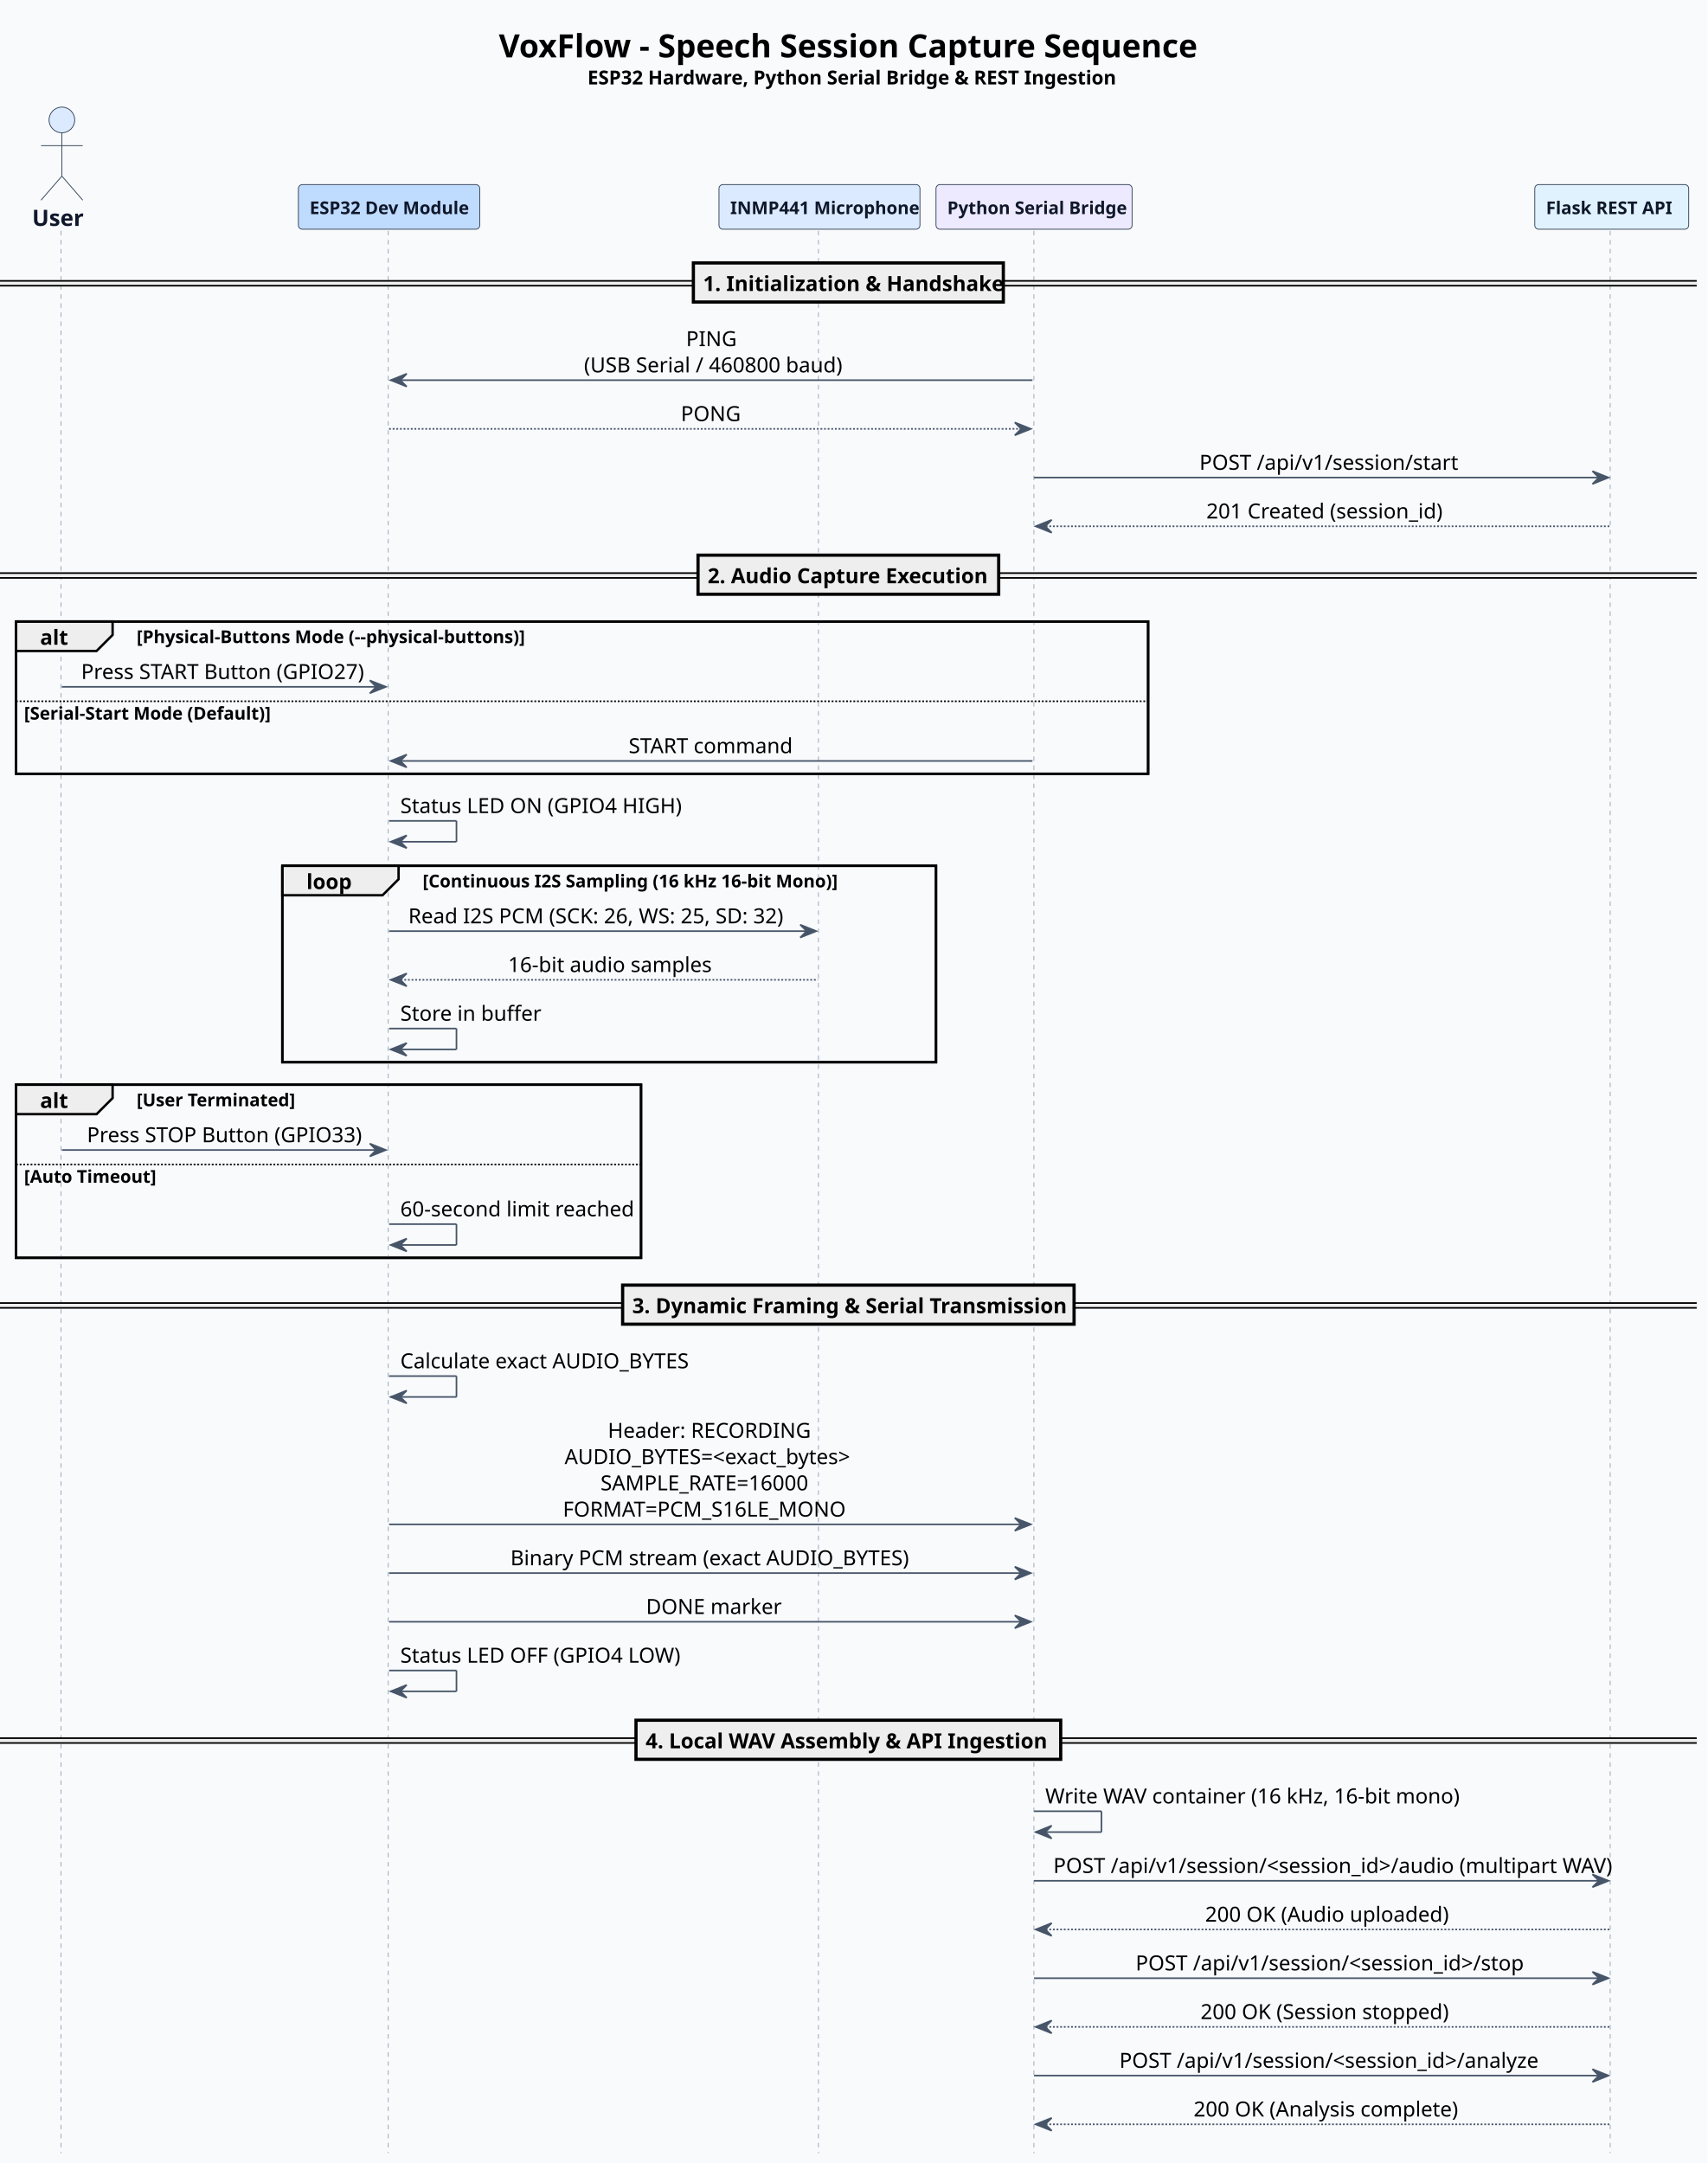
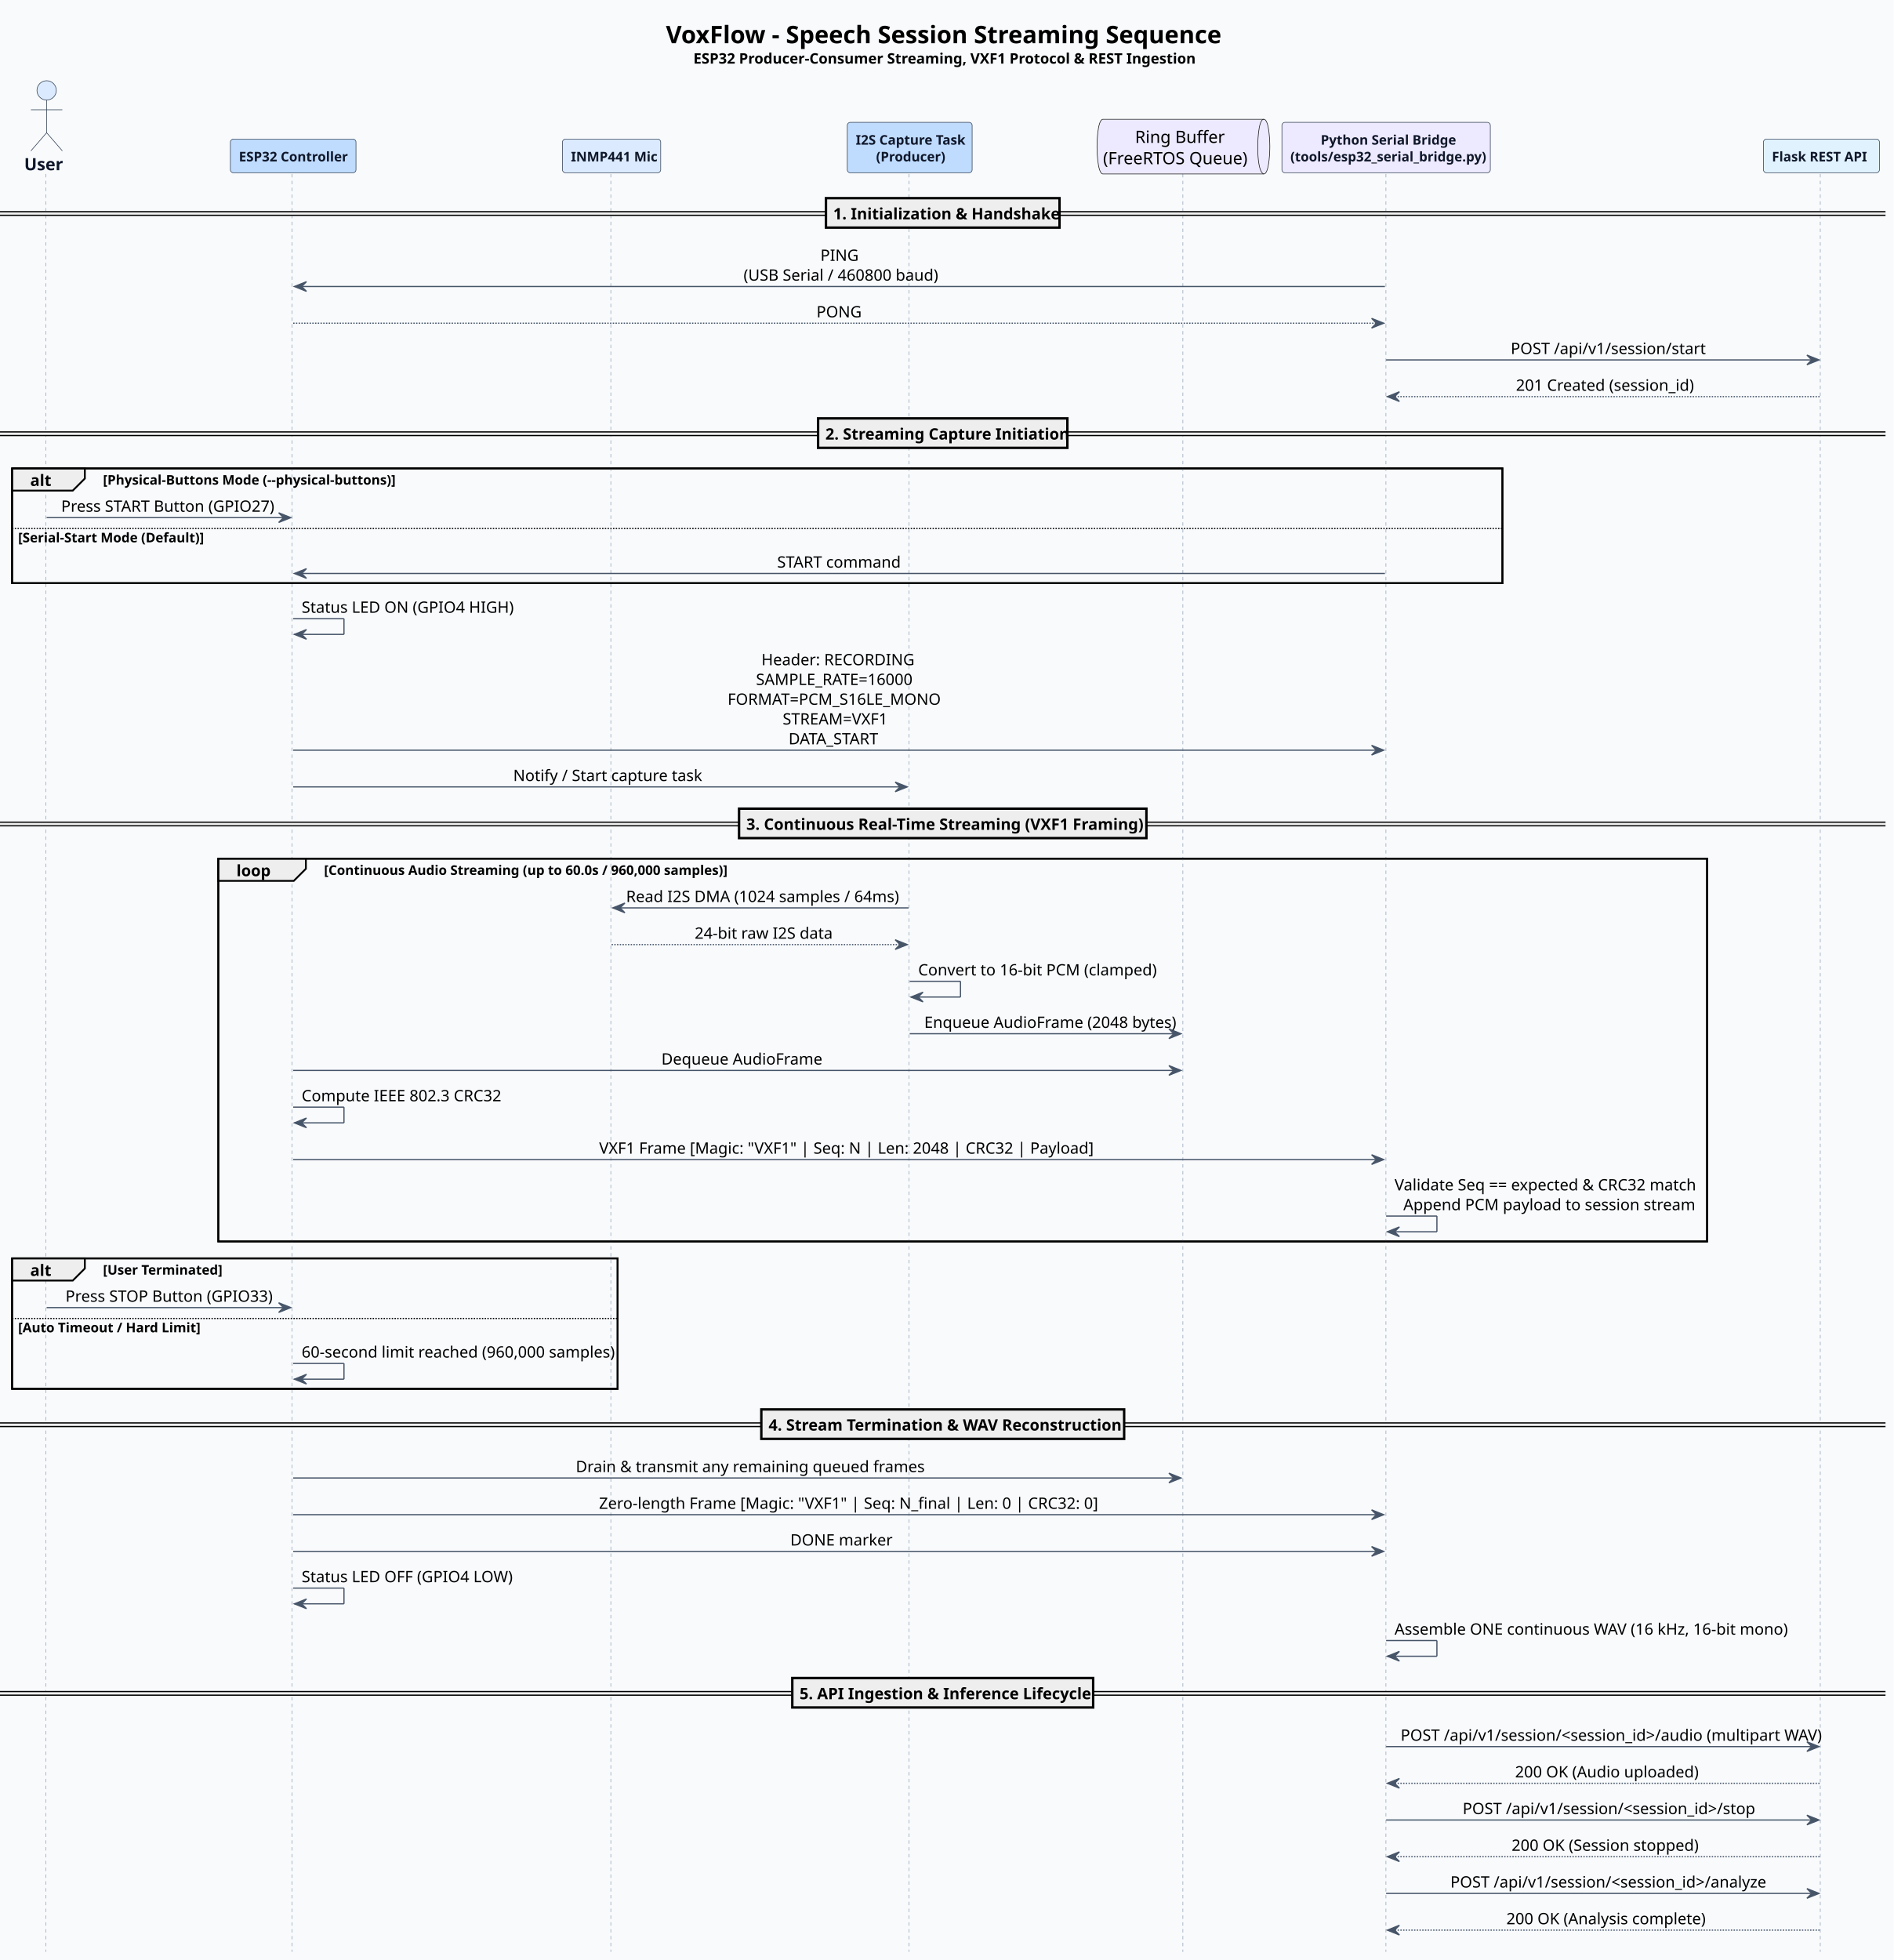
- <svg xmlns="http://www.w3.org/2000/svg" contentStyleType="text/css" height="2387.083px" preserveAspectRatio="none" style="width:1884px;height:2387px;background:#F8FAFC;" version="1.1" viewBox="0 0 1884 2387" width="1884.167px" zoomAndPan="magnify">
+ <svg xmlns="http://www.w3.org/2000/svg" contentStyleType="text/css" height="2870.521px" preserveAspectRatio="none" style="width:2773px;height:2870px;background:#F8FAFC;" version="1.1" viewBox="0 0 2773 2870" width="2773.125px" zoomAndPan="magnify">
  <defs />
  <g>
-     <rect fill="#F8FAFC" height="2387.083" style="stroke:none;stroke-width:1.771;" width="1884.167" x="0" y="0" />
-     <text fill="#000000" font-family="sans-serif" font-size="35.417" font-weight="bold" lengthAdjust="spacing" textLength="769.534" x="550.504" y="63.328">VoxFlow - Speech Session Capture Sequence</text>
-     <text fill="#000000" font-family="sans-serif" font-size="21.25" font-weight="bold" lengthAdjust="spacing" textLength="573.895" x="648.324" y="93.169">ESP32 Hardware, Python Serial Bridge &amp; REST Ingestion</text>
-     <rect fill="none" height="168.036" style="stroke:#000000;stroke-width:2.656;" width="1249.257" x="17.708" y="685.88" />
-     <rect fill="none" height="216.761" style="stroke:#000000;stroke-width:2.656;" width="721.326" x="311.553" y="955.475" />
-     <rect fill="none" height="191.056" style="stroke:#000000;stroke-width:2.656;" width="689.684" x="17.708" y="1197.028" />
-     <line style="stroke:#94A3B8;stroke-width:0.885;stroke-dasharray:5.0,5.0;" x1="67.292" x2="67.292" y1="254.751" y2="2376.168" />
-     <line style="stroke:#94A3B8;stroke-width:0.885;stroke-dasharray:5.0,5.0;" x1="428.428" x2="428.428" y1="254.751" y2="2376.168" />
-     <line style="stroke:#94A3B8;stroke-width:0.885;stroke-dasharray:5.0,5.0;" x1="903.182" x2="903.182" y1="254.751" y2="2376.168" />
-     <line style="stroke:#94A3B8;stroke-width:0.885;stroke-dasharray:5.0,5.0;" x1="1140.9" x2="1140.9" y1="254.751" y2="2376.168" />
-     <line style="stroke:#94A3B8;stroke-width:0.885;stroke-dasharray:5.0,5.0;" x1="1776.84" x2="1776.84" y1="254.751" y2="2376.168" />
+     <rect fill="#F8FAFC" height="2870.521" style="stroke:none;stroke-width:1.771;" width="2773.125" x="0" y="0" />
+     <text fill="#000000" font-family="sans-serif" font-size="35.417" font-weight="bold" lengthAdjust="spacing" textLength="808.911" x="975.199" y="63.328">VoxFlow - Speech Session Streaming Sequence</text>
+     <text fill="#000000" font-family="sans-serif" font-size="21.25" font-weight="bold" lengthAdjust="spacing" textLength="728.549" x="1015.38" y="93.169">ESP32 Producer-Consumer Streaming, VXF1 Protocol &amp; REST Ingestion</text>
+     <rect fill="none" height="168.036" style="stroke:#000000;stroke-width:2.656;" width="2182.421" x="17.708" y="685.88" />
+     <rect fill="none" height="560.496" style="stroke:#000000;stroke-width:2.656;" width="2180.177" x="319.675" y="1257.333" />
+     <rect fill="none" height="191.056" style="stroke:#000000;stroke-width:2.656;" width="886.744" x="17.708" y="1842.621" />
+     <line style="stroke:#94A3B8;stroke-width:0.885;stroke-dasharray:5.0,5.0;" x1="67.292" x2="67.292" y1="254.751" y2="2858.125" />
+     <line style="stroke:#94A3B8;stroke-width:0.885;stroke-dasharray:5.0,5.0;" x1="427.696" x2="427.696" y1="254.751" y2="2858.125" />
+     <line style="stroke:#94A3B8;stroke-width:0.885;stroke-dasharray:5.0,5.0;" x1="894.495" x2="894.495" y1="254.751" y2="2858.125" />
+     <line style="stroke:#94A3B8;stroke-width:0.885;stroke-dasharray:5.0,5.0;" x1="1331.06" x2="1331.06" y1="254.751" y2="2858.125" />
+     <line style="stroke:#94A3B8;stroke-width:0.885;stroke-dasharray:5.0,5.0;" x1="1732.172" x2="1732.172" y1="254.751" y2="2858.125" />
+     <line style="stroke:#94A3B8;stroke-width:0.885;stroke-dasharray:5.0,5.0;" x1="2029.538" x2="2029.538" y1="254.751" y2="2858.125" />
+     <line style="stroke:#94A3B8;stroke-width:0.885;stroke-dasharray:5.0,5.0;" x1="2665.606" x2="2665.606" y1="254.751" y2="2858.125" />
    <text fill="#0F172A" font-family="sans-serif" font-size="24.792" font-weight="bold" lengthAdjust="spacing" textLength="55.128" x="35.417" y="249.304">User</text>
    <ellipse cx="68.293" cy="132.37" fill="#DBEAFE" rx="14.167" ry="14.167" style="stroke:#334155;stroke-width:0.885;" />
    <path d="M68.293,146.536 L68.293,194.349 M45.272,160.703 L91.314,160.703 M68.293,194.349 L45.272,220.911 M68.293,194.349 L91.314,220.911 " fill="none" style="stroke:#334155;stroke-width:0.885;" />
-     <rect fill="#BFDBFE" height="49.293" rx="4.427" ry="4.427" style="stroke:#334155;stroke-width:0.885;" width="200.161" x="329.261" y="203.687" />
-     <text fill="#0F172A" font-family="sans-serif" font-size="19.479" font-weight="bold" lengthAdjust="spacing" textLength="175.37" x="341.657" y="236.304">ESP32 Dev Module</text>
-     <rect fill="#DBEAFE" height="49.293" rx="4.427" ry="4.427" style="stroke:#334155;stroke-width:0.885;" width="221.78" x="793.39" y="203.687" />
-     <text fill="#0F172A" font-family="sans-serif" font-size="19.479" font-weight="bold" lengthAdjust="spacing" textLength="196.989" x="805.786" y="236.304">INMP441 Microphone</text>
-     <rect fill="#EDE9FE" height="49.293" rx="4.427" ry="4.427" style="stroke:#334155;stroke-width:0.885;" width="216.378" x="1032.879" y="203.687" />
-     <text fill="#0F172A" font-family="sans-serif" font-size="19.479" font-weight="bold" lengthAdjust="spacing" textLength="191.586" x="1045.275" y="236.304">Python Serial Bridge</text>
-     <rect fill="#E0F2FE" height="49.293" rx="4.427" ry="4.427" style="stroke:#334155;stroke-width:0.885;" width="169.849" x="1693.611" y="203.687" />
-     <text fill="#0F172A" font-family="sans-serif" font-size="19.479" font-weight="bold" lengthAdjust="spacing" textLength="145.057" x="1706.006" y="236.304">Flask REST API</text>
-     <rect fill="#EEEEEE" height="5.312" style="stroke:#EEEEEE;stroke-width:1.771;" width="1872.313" x="0" y="309.958" />
-     <line style="stroke:#000000;stroke-width:1.771;" x1="0" x2="1872.313" y1="309.958" y2="309.958" />
-     <line style="stroke:#000000;stroke-width:1.771;" x1="0" x2="1872.313" y1="315.271" y2="315.271" />
-     <rect fill="#EEEEEE" height="43.123" style="stroke:#000000;stroke-width:3.542;" width="342.036" x="765.139" y="290.168" />
-     <text fill="#000000" font-family="sans-serif" font-size="23.021" font-weight="bold" lengthAdjust="spacing" textLength="310.849" x="775.764" y="321.149">1. Initialization &amp; Handshake</text>
+     <rect fill="#BFDBFE" height="49.293" rx="4.427" ry="4.427" style="stroke:#334155;stroke-width:0.885;" width="183.916" x="337.384" y="203.687" />
+     <text fill="#0F172A" font-family="sans-serif" font-size="19.479" font-weight="bold" lengthAdjust="spacing" textLength="159.124" x="349.779" y="236.304">ESP32 Controller</text>
+     <rect fill="#DBEAFE" height="49.293" rx="4.427" ry="4.427" style="stroke:#334155;stroke-width:0.885;" width="143.873" x="823.661" y="203.687" />
+     <text fill="#0F172A" font-family="sans-serif" font-size="19.479" font-weight="bold" lengthAdjust="spacing" textLength="119.082" x="836.057" y="236.304">INMP441 Mic</text>
+     <rect fill="#BFDBFE" height="73.794" rx="4.427" ry="4.427" style="stroke:#334155;stroke-width:0.885;" width="182.851" x="1240.747" y="179.186" />
+     <text fill="#0F172A" font-family="sans-serif" font-size="19.479" font-weight="bold" lengthAdjust="spacing" textLength="158.059" x="1253.143" y="211.803">I2S Capture Task</text>
+     <text fill="#0F172A" font-family="sans-serif" font-size="19.479" font-weight="bold" lengthAdjust="spacing" textLength="98.49" x="1282.928" y="236.304">(Producer)</text>
+     <path d="M1615.297,174.676 L1850.683,174.676 C1859.538,174.676 1859.538,214.714 1859.538,214.714 C1859.538,214.714 1859.538,254.751 1850.683,254.751 L1615.297,254.751 C1606.443,254.751 1606.443,214.714 1606.443,214.714 C1606.443,214.714 1606.443,174.676 1615.297,174.676 " fill="#EDE9FE" style="stroke:#181818;stroke-width:0.885;" />
+     <path d="M1850.683,174.676 C1841.829,174.676 1841.829,214.714 1841.829,214.714 C1841.829,254.751 1850.683,254.751 1850.683,254.751 " fill="none" style="stroke:#181818;stroke-width:0.885;" />
+     <text fill="#000000" font-family="sans-serif" font-size="24.792" lengthAdjust="spacing" textLength="124.019" x="1662.127" y="209.266">Ring Buffer</text>
+     <text fill="#000000" font-family="sans-serif" font-size="24.792" lengthAdjust="spacing" textLength="217.678" x="1615.297" y="240.449">(FreeRTOS Queue)</text>
+     <rect fill="#EDE9FE" height="73.794" rx="4.427" ry="4.427" style="stroke:#334155;stroke-width:0.885;" width="305.176" x="1877.246" y="179.186" />
+     <text fill="#0F172A" font-family="sans-serif" font-size="19.479" font-weight="bold" lengthAdjust="spacing" textLength="191.586" x="1934.041" y="211.803">Python Serial Bridge</text>
+     <text fill="#0F172A" font-family="sans-serif" font-size="19.479" font-weight="bold" lengthAdjust="spacing" textLength="280.384" x="1889.642" y="236.304">(tools/esp32_serial_bridge.py)</text>
+     <rect fill="#E0F2FE" height="49.293" rx="4.427" ry="4.427" style="stroke:#334155;stroke-width:0.885;" width="169.849" x="2582.376" y="203.687" />
+     <text fill="#0F172A" font-family="sans-serif" font-size="19.479" font-weight="bold" lengthAdjust="spacing" textLength="145.057" x="2594.772" y="236.304">Flask REST API</text>
+     <rect fill="#EEEEEE" height="5.312" style="stroke:#EEEEEE;stroke-width:1.771;" width="2761.079" x="0" y="309.958" />
+     <line style="stroke:#000000;stroke-width:1.771;" x1="0" x2="2761.079" y1="309.958" y2="309.958" />
+     <line style="stroke:#000000;stroke-width:1.771;" x1="0" x2="2761.079" y1="315.271" y2="315.271" />
+     <rect fill="#EEEEEE" height="43.123" style="stroke:#000000;stroke-width:3.542;" width="342.036" x="1209.522" y="290.168" />
+     <text fill="#000000" font-family="sans-serif" font-size="23.021" font-weight="bold" lengthAdjust="spacing" textLength="310.849" x="1220.147" y="321.149">1. Initialization &amp; Handshake</text>
    <polygon fill="#475569" points="448.821,412.452,431.112,419.535,448.821,426.619,441.737,419.535" style="stroke:#475569;stroke-width:1.771;" />
-     <line style="stroke:#475569;stroke-width:1.771;" x1="438.196" x2="1139.297" y1="419.535" y2="419.535" />
-     <text fill="#000000" font-family="sans-serif" font-size="23.021" lengthAdjust="spacing" textLength="56.282" x="757.064" y="381.979">PING</text>
-     <text fill="#000000" font-family="sans-serif" font-size="23.021" lengthAdjust="spacing" textLength="281.533" x="644.438" y="410.935">(USB Serial / 460800 baud)</text>
-     <polygon fill="#475569" points="1119.818,466.2,1137.526,473.283,1119.818,480.366,1126.901,473.283" style="stroke:#475569;stroke-width:1.771;" />
-     <line style="stroke:#475569;stroke-width:1.771;stroke-dasharray:2.0,2.0;" x1="429.341" x2="1130.443" y1="473.283" y2="473.283" />
-     <text fill="#000000" font-family="sans-serif" font-size="23.021" lengthAdjust="spacing" textLength="67.792" x="751.308" y="464.683">PONG</text>
-     <polygon fill="#475569" points="1757.285,519.947,1774.993,527.03,1757.285,534.114,1764.368,527.03" style="stroke:#475569;stroke-width:1.771;" />
-     <line style="stroke:#475569;stroke-width:1.771;" x1="1141.068" x2="1767.91" y1="527.03" y2="527.03" />
-     <text fill="#000000" font-family="sans-serif" font-size="23.021" lengthAdjust="spacing" textLength="272.518" x="1323.542" y="518.431">POST /api/v1/session/start</text>
-     <polygon fill="#475569" points="1160.547,573.695,1142.839,580.778,1160.547,587.861,1153.464,580.778" style="stroke:#475569;stroke-width:1.771;" />
-     <line style="stroke:#475569;stroke-width:1.771;stroke-dasharray:2.0,2.0;" x1="1149.922" x2="1776.764" y1="580.778" y2="580.778" />
-     <text fill="#000000" font-family="sans-serif" font-size="23.021" lengthAdjust="spacing" textLength="257.208" x="1331.197" y="572.178">201 Created (session_id)</text>
-     <rect fill="#EEEEEE" height="5.312" style="stroke:#EEEEEE;stroke-width:1.771;" width="1872.313" x="0" y="632.443" />
-     <line style="stroke:#000000;stroke-width:1.771;" x1="0" x2="1872.313" y1="632.443" y2="632.443" />
-     <line style="stroke:#000000;stroke-width:1.771;" x1="0" x2="1872.313" y1="637.756" y2="637.756" />
-     <rect fill="#EEEEEE" height="43.123" style="stroke:#000000;stroke-width:3.542;" width="331.774" x="770.27" y="612.653" />
-     <text fill="#000000" font-family="sans-serif" font-size="23.021" font-weight="bold" lengthAdjust="spacing" textLength="300.586" x="780.895" y="643.634">2. Audio Capture Execution</text>
+     <line style="stroke:#475569;stroke-width:1.771;" x1="438.196" x2="2028.063" y1="419.535" y2="419.535" />
+     <text fill="#000000" font-family="sans-serif" font-size="23.021" lengthAdjust="spacing" textLength="56.282" x="1201.447" y="381.979">PING</text>
+     <text fill="#000000" font-family="sans-serif" font-size="23.021" lengthAdjust="spacing" textLength="281.533" x="1088.821" y="410.935">(USB Serial / 460800 baud)</text>
+     <polygon fill="#475569" points="2008.584,466.2,2026.292,473.283,2008.584,480.366,2015.667,473.283" style="stroke:#475569;stroke-width:1.771;" />
+     <line style="stroke:#475569;stroke-width:1.771;stroke-dasharray:2.0,2.0;" x1="429.341" x2="2019.209" y1="473.283" y2="473.283" />
+     <text fill="#000000" font-family="sans-serif" font-size="23.021" lengthAdjust="spacing" textLength="67.792" x="1195.691" y="464.683">PONG</text>
+     <polygon fill="#475569" points="2646.051,519.947,2663.759,527.03,2646.051,534.114,2653.134,527.03" style="stroke:#475569;stroke-width:1.771;" />
+     <line style="stroke:#475569;stroke-width:1.771;" x1="2029.834" x2="2656.676" y1="527.03" y2="527.03" />
+     <text fill="#000000" font-family="sans-serif" font-size="23.021" lengthAdjust="spacing" textLength="272.518" x="2212.308" y="518.431">POST /api/v1/session/start</text>
+     <polygon fill="#475569" points="2049.313,573.695,2031.604,580.778,2049.313,587.861,2042.229,580.778" style="stroke:#475569;stroke-width:1.771;" />
+     <line style="stroke:#475569;stroke-width:1.771;stroke-dasharray:2.0,2.0;" x1="2038.688" x2="2665.53" y1="580.778" y2="580.778" />
+     <text fill="#000000" font-family="sans-serif" font-size="23.021" lengthAdjust="spacing" textLength="257.208" x="2219.963" y="572.178">201 Created (session_id)</text>
+     <rect fill="#EEEEEE" height="5.312" style="stroke:#EEEEEE;stroke-width:1.771;" width="2761.079" x="0" y="632.443" />
+     <line style="stroke:#000000;stroke-width:1.771;" x1="0" x2="2761.079" y1="632.443" y2="632.443" />
+     <line style="stroke:#000000;stroke-width:1.771;" x1="0" x2="2761.079" y1="637.756" y2="637.756" />
+     <rect fill="#EEEEEE" height="43.123" style="stroke:#000000;stroke-width:3.542;" width="365.035" x="1198.022" y="612.653" />
+     <text fill="#000000" font-family="sans-serif" font-size="23.021" font-weight="bold" lengthAdjust="spacing" textLength="333.847" x="1208.647" y="643.634">2. Streaming Capture Initiation</text>
    <path d="M17.708,685.88 L124.261,685.88 L124.261,700.669 L106.553,718.377 L17.708,718.377 L17.708,685.88 " fill="#EEEEEE" style="stroke:#000000;stroke-width:2.656;" />
-     <rect fill="none" height="168.036" style="stroke:#000000;stroke-width:2.656;" width="1249.257" x="17.708" y="685.88" />
+     <rect fill="none" height="168.036" style="stroke:#000000;stroke-width:2.656;" width="2182.421" x="17.708" y="685.88" />
    <text fill="#000000" font-family="sans-serif" font-size="23.021" font-weight="bold" lengthAdjust="spacing" textLength="26.865" x="44.271" y="711.548">alt</text>
    <text fill="#000000" font-family="sans-serif" font-size="19.479" font-weight="bold" lengthAdjust="spacing" textLength="415.549" x="150.823" y="709.642">[Physical-Buttons Mode (--physical-buttons)]</text>
    <polygon fill="#475569" points="408.091,750.875,425.8,757.958,408.091,765.042,415.175,757.958" style="stroke:#475569;stroke-width:1.771;" />
    <line style="stroke:#475569;stroke-width:1.771;" x1="68.293" x2="418.716" y1="757.958" y2="757.958" />
    <text fill="#000000" font-family="sans-serif" font-size="23.021" lengthAdjust="spacing" textLength="318.548" x="89.543" y="749.358">Press START Button (GPIO27)</text>
-     <line style="stroke:#000000;stroke-width:1.771;stroke-dasharray:2.0,2.0;" x1="17.708" x2="1266.965" y1="773.896" y2="773.896" />
+     <line style="stroke:#000000;stroke-width:1.771;stroke-dasharray:2.0,2.0;" x1="17.708" x2="2200.13" y1="773.896" y2="773.896" />
    <text fill="#000000" font-family="sans-serif" font-size="19.479" font-weight="bold" lengthAdjust="spacing" textLength="257.576" x="26.562" y="794.117">[Serial-Start Mode (Default)]</text>
    <polygon fill="#475569" points="448.821,832.665,431.112,839.749,448.821,846.832,441.737,839.749" style="stroke:#475569;stroke-width:1.771;" />
-     <line style="stroke:#475569;stroke-width:1.771;" x1="438.196" x2="1139.297" y1="839.749" y2="839.749" />
-     <text fill="#000000" font-family="sans-serif" font-size="23.021" lengthAdjust="spacing" textLength="182.93" x="693.74" y="831.149">START command</text>
+     <line style="stroke:#475569;stroke-width:1.771;" x1="438.196" x2="2028.063" y1="839.749" y2="839.749" />
+     <text fill="#000000" font-family="sans-serif" font-size="23.021" lengthAdjust="spacing" textLength="182.93" x="1138.122" y="831.149">START command</text>
    <line style="stroke:#475569;stroke-width:1.771;" x1="429.341" x2="503.716" y1="905.892" y2="905.892" />
    <line style="stroke:#475569;stroke-width:1.771;" x1="503.716" x2="503.716" y1="905.892" y2="928.913" />
    <line style="stroke:#475569;stroke-width:1.771;" x1="431.112" x2="503.716" y1="928.913" y2="928.913" />
    <polygon fill="#475569" points="448.821,921.829,431.112,928.913,448.821,935.996,441.737,928.913" style="stroke:#475569;stroke-width:1.771;" />
    <text fill="#000000" font-family="sans-serif" font-size="23.021" lengthAdjust="spacing" textLength="313.412" x="441.737" y="897.292">Status LED ON (GPIO4 HIGH)</text>
-     <path d="M311.553,955.475 L439.822,955.475 L439.822,970.264 L422.114,987.973 L311.553,987.973 L311.553,955.475 " fill="#EEEEEE" style="stroke:#000000;stroke-width:2.656;" />
-     <rect fill="none" height="216.761" style="stroke:#000000;stroke-width:2.656;" width="721.326" x="311.553" y="955.475" />
-     <text fill="#000000" font-family="sans-serif" font-size="23.021" font-weight="bold" lengthAdjust="spacing" textLength="48.582" x="338.115" y="981.144">loop</text>
-     <text fill="#000000" font-family="sans-serif" font-size="19.479" font-weight="bold" lengthAdjust="spacing" textLength="443.693" x="466.385" y="979.238">[Continuous I2S Sampling (16 kHz 16-bit Mono)]</text>
-     <polygon fill="#475569" points="883.03,1020.47,900.739,1027.554,883.03,1034.637,890.114,1027.554" style="stroke:#475569;stroke-width:1.771;" />
-     <line style="stroke:#475569;stroke-width:1.771;" x1="429.341" x2="893.655" y1="1027.554" y2="1027.554" />
-     <text fill="#000000" font-family="sans-serif" font-size="23.021" lengthAdjust="spacing" textLength="432.439" x="450.591" y="1018.954">Read I2S PCM (SCK: 26, WS: 25, SD: 32)</text>
-     <polygon fill="#475569" points="448.821,1074.218,431.112,1081.301,448.821,1088.385,441.737,1081.301" style="stroke:#475569;stroke-width:1.771;" />
-     <line style="stroke:#475569;stroke-width:1.771;stroke-dasharray:2.0,2.0;" x1="438.196" x2="902.509" y1="1081.301" y2="1081.301" />
-     <text fill="#000000" font-family="sans-serif" font-size="23.021" lengthAdjust="spacing" textLength="212.426" x="560.598" y="1072.701">16-bit audio samples</text>
-     <line style="stroke:#475569;stroke-width:1.771;" x1="429.341" x2="503.716" y1="1135.049" y2="1135.049" />
-     <line style="stroke:#475569;stroke-width:1.771;" x1="503.716" x2="503.716" y1="1135.049" y2="1158.07" />
-     <line style="stroke:#475569;stroke-width:1.771;" x1="431.112" x2="503.716" y1="1158.07" y2="1158.07" />
-     <polygon fill="#475569" points="448.821,1150.986,431.112,1158.07,448.821,1165.153,441.737,1158.07" style="stroke:#475569;stroke-width:1.771;" />
-     <text fill="#000000" font-family="sans-serif" font-size="23.021" lengthAdjust="spacing" textLength="144.6" x="441.737" y="1126.449">Store in buffer</text>
-     <path d="M17.708,1197.028 L124.261,1197.028 L124.261,1211.817 L106.553,1229.526 L17.708,1229.526 L17.708,1197.028 " fill="#EEEEEE" style="stroke:#000000;stroke-width:2.656;" />
-     <rect fill="none" height="191.056" style="stroke:#000000;stroke-width:2.656;" width="689.684" x="17.708" y="1197.028" />
-     <text fill="#000000" font-family="sans-serif" font-size="23.021" font-weight="bold" lengthAdjust="spacing" textLength="26.865" x="44.271" y="1222.696">alt</text>
-     <text fill="#000000" font-family="sans-serif" font-size="19.479" font-weight="bold" lengthAdjust="spacing" textLength="166.695" x="150.823" y="1220.791">[User Terminated]</text>
-     <polygon fill="#475569" points="408.091,1262.023,425.8,1269.106,408.091,1276.19,415.175,1269.106" style="stroke:#475569;stroke-width:1.771;" />
-     <line style="stroke:#475569;stroke-width:1.771;" x1="68.293" x2="418.716" y1="1269.106" y2="1269.106" />
-     <text fill="#000000" font-family="sans-serif" font-size="23.021" lengthAdjust="spacing" textLength="305.768" x="95.933" y="1260.506">Press STOP Button (GPIO33)</text>
-     <line style="stroke:#000000;stroke-width:1.771;stroke-dasharray:2.0,2.0;" x1="17.708" x2="707.393" y1="1285.044" y2="1285.044" />
-     <text fill="#000000" font-family="sans-serif" font-size="19.479" font-weight="bold" lengthAdjust="spacing" textLength="138.485" x="26.562" y="1305.265">[Auto Timeout]</text>
-     <line style="stroke:#475569;stroke-width:1.771;" x1="429.341" x2="503.716" y1="1350.897" y2="1350.897" />
-     <line style="stroke:#475569;stroke-width:1.771;" x1="503.716" x2="503.716" y1="1350.897" y2="1373.918" />
-     <line style="stroke:#475569;stroke-width:1.771;" x1="431.112" x2="503.716" y1="1373.918" y2="1373.918" />
-     <polygon fill="#475569" points="448.821,1366.834,431.112,1373.918,448.821,1381.001,441.737,1373.918" style="stroke:#475569;stroke-width:1.771;" />
-     <text fill="#000000" font-family="sans-serif" font-size="23.021" lengthAdjust="spacing" textLength="244.405" x="441.737" y="1342.297">60-second limit reached</text>
-     <rect fill="#EEEEEE" height="5.312" style="stroke:#EEEEEE;stroke-width:1.771;" width="1872.313" x="0" y="1437.979" />
-     <line style="stroke:#000000;stroke-width:1.771;" x1="0" x2="1872.313" y1="1437.979" y2="1437.979" />
-     <line style="stroke:#000000;stroke-width:1.771;" x1="0" x2="1872.313" y1="1443.291" y2="1443.291" />
-     <rect fill="#EEEEEE" height="43.123" style="stroke:#000000;stroke-width:3.542;" width="498.158" x="687.078" y="1418.188" />
-     <text fill="#000000" font-family="sans-serif" font-size="23.021" font-weight="bold" lengthAdjust="spacing" textLength="466.97" x="697.703" y="1449.169">3. Dynamic Framing &amp; Serial Transmission</text>
-     <line style="stroke:#475569;stroke-width:1.771;" x1="429.341" x2="503.716" y1="1518.6" y2="1518.6" />
-     <line style="stroke:#475569;stroke-width:1.771;" x1="503.716" x2="503.716" y1="1518.6" y2="1541.621" />
-     <line style="stroke:#475569;stroke-width:1.771;" x1="431.112" x2="503.716" y1="1541.621" y2="1541.621" />
-     <polygon fill="#475569" points="448.821,1534.538,431.112,1541.621,448.821,1548.704,441.737,1541.621" style="stroke:#475569;stroke-width:1.771;" />
-     <text fill="#000000" font-family="sans-serif" font-size="23.021" lengthAdjust="spacing" textLength="324.978" x="441.737" y="1510">Calculate exact AUDIO_BYTES</text>
-     <polygon fill="#475569" points="1119.818,1675.153,1137.526,1682.236,1119.818,1689.32,1126.901,1682.236" style="stroke:#475569;stroke-width:1.771;" />
-     <line style="stroke:#475569;stroke-width:1.771;" x1="429.341" x2="1130.443" y1="1682.236" y2="1682.236" />
-     <text fill="#000000" font-family="sans-serif" font-size="23.021" lengthAdjust="spacing" textLength="228.983" x="670.713" y="1586.769">Header: RECORDING</text>
-     <text fill="#000000" font-family="sans-serif" font-size="23.021" lengthAdjust="spacing" textLength="324.371" x="623.019" y="1615.725">AUDIO_BYTES=&lt;exact_bytes&gt;</text>
-     <text fill="#000000" font-family="sans-serif" font-size="23.021" lengthAdjust="spacing" textLength="245.057" x="662.676" y="1644.68">SAMPLE_RATE=16000</text>
-     <text fill="#000000" font-family="sans-serif" font-size="23.021" lengthAdjust="spacing" textLength="328.126" x="621.142" y="1673.636">FORMAT=PCM_S16LE_MONO</text>
-     <polygon fill="#475569" points="1119.818,1728.901,1137.526,1735.984,1119.818,1743.067,1126.901,1735.984" style="stroke:#475569;stroke-width:1.771;" />
-     <line style="stroke:#475569;stroke-width:1.771;" x1="429.341" x2="1130.443" y1="1735.984" y2="1735.984" />
-     <text fill="#000000" font-family="sans-serif" font-size="23.021" lengthAdjust="spacing" textLength="443.893" x="563.258" y="1727.384">Binary PCM stream (exact AUDIO_BYTES)</text>
-     <polygon fill="#475569" points="1119.818,1782.648,1137.526,1789.731,1119.818,1796.815,1126.901,1789.731" style="stroke:#475569;stroke-width:1.771;" />
-     <line style="stroke:#475569;stroke-width:1.771;" x1="429.341" x2="1130.443" y1="1789.731" y2="1789.731" />
-     <text fill="#000000" font-family="sans-serif" font-size="23.021" lengthAdjust="spacing" textLength="144.532" x="712.938" y="1781.131">DONE marker</text>
-     <line style="stroke:#475569;stroke-width:1.771;" x1="429.341" x2="503.716" y1="1843.479" y2="1843.479" />
-     <line style="stroke:#475569;stroke-width:1.771;" x1="503.716" x2="503.716" y1="1843.479" y2="1866.5" />
-     <line style="stroke:#475569;stroke-width:1.771;" x1="431.112" x2="503.716" y1="1866.5" y2="1866.5" />
-     <polygon fill="#475569" points="448.821,1859.417,431.112,1866.5,448.821,1873.583,441.737,1866.5" style="stroke:#475569;stroke-width:1.771;" />
-     <text fill="#000000" font-family="sans-serif" font-size="23.021" lengthAdjust="spacing" textLength="319.796" x="441.737" y="1834.879">Status LED OFF (GPIO4 LOW)</text>
-     <rect fill="#EEEEEE" height="5.312" style="stroke:#EEEEEE;stroke-width:1.771;" width="1872.313" x="0" y="1918.165" />
-     <line style="stroke:#000000;stroke-width:1.771;" x1="0" x2="1872.313" y1="1918.165" y2="1918.165" />
-     <line style="stroke:#000000;stroke-width:1.771;" x1="0" x2="1872.313" y1="1923.478" y2="1923.478" />
-     <rect fill="#EEEEEE" height="43.123" style="stroke:#000000;stroke-width:3.542;" width="468.673" x="701.82" y="1898.375" />
-     <text fill="#000000" font-family="sans-serif" font-size="23.021" font-weight="bold" lengthAdjust="spacing" textLength="437.486" x="712.445" y="1929.356">4. Local WAV Assembly &amp; API Ingestion</text>
-     <line style="stroke:#475569;stroke-width:1.771;" x1="1141.068" x2="1215.443" y1="1998.787" y2="1998.787" />
-     <line style="stroke:#475569;stroke-width:1.771;" x1="1215.443" x2="1215.443" y1="1998.787" y2="2021.807" />
-     <line style="stroke:#475569;stroke-width:1.771;" x1="1142.839" x2="1215.443" y1="2021.807" y2="2021.807" />
-     <polygon fill="#475569" points="1160.547,2014.724,1142.839,2021.807,1160.547,2028.891,1153.464,2021.807" style="stroke:#475569;stroke-width:1.771;" />
-     <text fill="#000000" font-family="sans-serif" font-size="23.021" lengthAdjust="spacing" textLength="441.375" x="1153.464" y="1990.187">Write WAV container (16 kHz, 16-bit mono)</text>
-     <polygon fill="#475569" points="1757.285,2068.472,1774.993,2075.555,1757.285,2082.638,1764.368,2075.555" style="stroke:#475569;stroke-width:1.771;" />
-     <line style="stroke:#475569;stroke-width:1.771;" x1="1141.068" x2="1767.91" y1="2075.555" y2="2075.555" />
-     <text fill="#000000" font-family="sans-serif" font-size="23.021" lengthAdjust="spacing" textLength="594.967" x="1162.318" y="2066.955">POST /api/v1/session/&lt;session_id&gt;/audio (multipart WAV)</text>
-     <polygon fill="#475569" points="1160.547,2122.219,1142.839,2129.303,1160.547,2136.386,1153.464,2129.303" style="stroke:#475569;stroke-width:1.771;" />
-     <line style="stroke:#475569;stroke-width:1.771;stroke-dasharray:2.0,2.0;" x1="1149.922" x2="1776.764" y1="2129.303" y2="2129.303" />
-     <text fill="#000000" font-family="sans-serif" font-size="23.021" lengthAdjust="spacing" textLength="259.805" x="1329.899" y="2120.703">200 OK (Audio uploaded)</text>
-     <polygon fill="#475569" points="1757.285,2175.967,1774.993,2183.05,1757.285,2190.133,1764.368,2183.05" style="stroke:#475569;stroke-width:1.771;" />
-     <line style="stroke:#475569;stroke-width:1.771;" x1="1141.068" x2="1767.91" y1="2183.05" y2="2183.05" />
-     <text fill="#000000" font-family="sans-serif" font-size="23.021" lengthAdjust="spacing" textLength="413.318" x="1253.142" y="2174.45">POST /api/v1/session/&lt;session_id&gt;/stop</text>
-     <polygon fill="#475569" points="1160.547,2229.714,1142.839,2236.798,1160.547,2243.881,1153.464,2236.798" style="stroke:#475569;stroke-width:1.771;" />
-     <line style="stroke:#475569;stroke-width:1.771;stroke-dasharray:2.0,2.0;" x1="1149.922" x2="1776.764" y1="2236.798" y2="2236.798" />
-     <text fill="#000000" font-family="sans-serif" font-size="23.021" lengthAdjust="spacing" textLength="270.011" x="1324.796" y="2228.198">200 OK (Session stopped)</text>
-     <polygon fill="#475569" points="1757.285,2283.462,1774.993,2290.545,1757.285,2297.629,1764.368,2290.545" style="stroke:#475569;stroke-width:1.771;" />
-     <line style="stroke:#475569;stroke-width:1.771;" x1="1141.068" x2="1767.91" y1="2290.545" y2="2290.545" />
-     <text fill="#000000" font-family="sans-serif" font-size="23.021" lengthAdjust="spacing" textLength="449.154" x="1235.225" y="2281.945">POST /api/v1/session/&lt;session_id&gt;/analyze</text>
-     <polygon fill="#475569" points="1160.547,2337.209,1142.839,2344.293,1160.547,2351.376,1153.464,2344.293" style="stroke:#475569;stroke-width:1.771;" />
-     <line style="stroke:#475569;stroke-width:1.771;stroke-dasharray:2.0,2.0;" x1="1149.922" x2="1776.764" y1="2344.293" y2="2344.293" />
-     <text fill="#000000" font-family="sans-serif" font-size="23.021" lengthAdjust="spacing" textLength="285.321" x="1317.141" y="2335.693">200 OK (Analysis complete)</text>
+     <polygon fill="#475569" points="2008.584,1091.401,2026.292,1098.484,2008.584,1105.567,2015.667,1098.484" style="stroke:#475569;stroke-width:1.771;" />
+     <line style="stroke:#475569;stroke-width:1.771;" x1="429.341" x2="2019.209" y1="1098.484" y2="1098.484" />
+     <text fill="#000000" font-family="sans-serif" font-size="23.021" lengthAdjust="spacing" textLength="228.983" x="1115.096" y="974.06">Header: RECORDING</text>
+     <text fill="#000000" font-family="sans-serif" font-size="23.021" lengthAdjust="spacing" textLength="245.057" x="1107.059" y="1003.016">SAMPLE_RATE=16000</text>
+     <text fill="#000000" font-family="sans-serif" font-size="23.021" lengthAdjust="spacing" textLength="328.126" x="1065.525" y="1031.972">FORMAT=PCM_S16LE_MONO</text>
+     <text fill="#000000" font-family="sans-serif" font-size="23.021" lengthAdjust="spacing" textLength="166.946" x="1146.115" y="1060.928">STREAM=VXF1</text>
+     <text fill="#000000" font-family="sans-serif" font-size="23.021" lengthAdjust="spacing" textLength="149.658" x="1154.759" y="1089.884">DATA_START</text>
+     <polygon fill="#475569" points="1310.922,1145.148,1328.631,1152.231,1310.922,1159.315,1318.006,1152.231" style="stroke:#475569;stroke-width:1.771;" />
+     <line style="stroke:#475569;stroke-width:1.771;" x1="429.341" x2="1321.547" y1="1152.231" y2="1152.231" />
+     <text fill="#000000" font-family="sans-serif" font-size="23.021" lengthAdjust="spacing" textLength="258.445" x="751.535" y="1143.631">Notify / Start capture task</text>
+     <rect fill="#EEEEEE" height="5.312" style="stroke:#EEEEEE;stroke-width:1.771;" width="2761.079" x="0" y="1203.897" />
+     <line style="stroke:#000000;stroke-width:1.771;" x1="0" x2="2761.079" y1="1203.897" y2="1203.897" />
+     <line style="stroke:#000000;stroke-width:1.771;" x1="0" x2="2761.079" y1="1209.209" y2="1209.209" />
+     <rect fill="#EEEEEE" height="43.123" style="stroke:#000000;stroke-width:3.542;" width="596.547" x="1082.266" y="1184.106" />
+     <text fill="#000000" font-family="sans-serif" font-size="23.021" font-weight="bold" lengthAdjust="spacing" textLength="565.359" x="1092.891" y="1215.087">3. Continuous Real-Time Streaming (VXF1 Framing)</text>
+     <path d="M319.675,1257.333 L447.945,1257.333 L447.945,1272.122 L430.236,1289.831 L319.675,1289.831 L319.675,1257.333 " fill="#EEEEEE" style="stroke:#000000;stroke-width:2.656;" />
+     <rect fill="none" height="560.496" style="stroke:#000000;stroke-width:2.656;" width="2180.177" x="319.675" y="1257.333" />
+     <text fill="#000000" font-family="sans-serif" font-size="23.021" font-weight="bold" lengthAdjust="spacing" textLength="48.582" x="346.238" y="1283.002">loop</text>
+     <text fill="#000000" font-family="sans-serif" font-size="19.479" font-weight="bold" lengthAdjust="spacing" textLength="572.581" x="474.507" y="1281.096">[Continuous Audio Streaming (up to 60.0s / 960,000 samples)]</text>
+     <polygon fill="#475569" points="915.077,1322.328,897.369,1329.412,915.077,1336.495,907.994,1329.412" style="stroke:#475569;stroke-width:1.771;" />
+     <line style="stroke:#475569;stroke-width:1.771;" x1="904.452" x2="1330.402" y1="1329.412" y2="1329.412" />
+     <text fill="#000000" font-family="sans-serif" font-size="23.021" lengthAdjust="spacing" textLength="394.074" x="916.848" y="1320.812">Read I2S DMA (1024 samples / 64ms)</text>
+     <polygon fill="#475569" points="1310.922,1376.076,1328.631,1383.159,1310.922,1390.243,1318.006,1383.159" style="stroke:#475569;stroke-width:1.771;" />
+     <line style="stroke:#475569;stroke-width:1.771;stroke-dasharray:2.0,2.0;" x1="895.598" x2="1321.547" y1="1383.159" y2="1383.159" />
+     <text fill="#000000" font-family="sans-serif" font-size="23.021" lengthAdjust="spacing" textLength="193.227" x="1017.272" y="1374.559">24-bit raw I2S data</text>
+     <line style="stroke:#475569;stroke-width:1.771;" x1="1332.172" x2="1406.547" y1="1436.907" y2="1436.907" />
+     <line style="stroke:#475569;stroke-width:1.771;" x1="1406.547" x2="1406.547" y1="1436.907" y2="1459.928" />
+     <line style="stroke:#475569;stroke-width:1.771;" x1="1333.943" x2="1406.547" y1="1459.928" y2="1459.928" />
+     <polygon fill="#475569" points="1351.652,1452.844,1333.943,1459.928,1351.652,1467.011,1344.568,1459.928" style="stroke:#475569;stroke-width:1.771;" />
+     <text fill="#000000" font-family="sans-serif" font-size="23.021" lengthAdjust="spacing" textLength="336.477" x="1344.568" y="1428.307">Convert to 16-bit PCM (clamped)</text>
+     <polygon fill="#475569" points="1711.74,1506.592,1729.449,1513.675,1711.74,1520.758,1718.824,1513.675" style="stroke:#475569;stroke-width:1.771;" />
+     <line style="stroke:#475569;stroke-width:1.771;" x1="1332.172" x2="1722.365" y1="1513.675" y2="1513.675" />
+     <text fill="#000000" font-family="sans-serif" font-size="23.021" lengthAdjust="spacing" textLength="358.318" x="1353.422" y="1505.075">Enqueue AudioFrame (2048 bytes)</text>
+     <polygon fill="#475569" points="1711.74,1560.339,1729.449,1567.423,1711.74,1574.506,1718.824,1567.423" style="stroke:#475569;stroke-width:1.771;" />
+     <line style="stroke:#475569;stroke-width:1.771;" x1="429.341" x2="1722.365" y1="1567.423" y2="1567.423" />
+     <text fill="#000000" font-family="sans-serif" font-size="23.021" lengthAdjust="spacing" textLength="225.229" x="968.552" y="1558.823">Dequeue AudioFrame</text>
+     <line style="stroke:#475569;stroke-width:1.771;" x1="429.341" x2="503.716" y1="1621.17" y2="1621.17" />
+     <line style="stroke:#475569;stroke-width:1.771;" x1="503.716" x2="503.716" y1="1621.17" y2="1644.191" />
+     <line style="stroke:#475569;stroke-width:1.771;" x1="431.112" x2="503.716" y1="1644.191" y2="1644.191" />
+     <polygon fill="#475569" points="448.821,1637.108,431.112,1644.191,448.821,1651.274,441.737,1644.191" style="stroke:#475569;stroke-width:1.771;" />
+     <text fill="#000000" font-family="sans-serif" font-size="23.021" lengthAdjust="spacing" textLength="298.147" x="441.737" y="1612.57">Compute IEEE 802.3 CRC32</text>
+     <polygon fill="#475569" points="2008.584,1690.855,2026.292,1697.939,2008.584,1705.022,2015.667,1697.939" style="stroke:#475569;stroke-width:1.771;" />
+     <line style="stroke:#475569;stroke-width:1.771;" x1="429.341" x2="2019.209" y1="1697.939" y2="1697.939" />
+     <text fill="#000000" font-family="sans-serif" font-size="23.021" lengthAdjust="spacing" textLength="704.339" x="877.418" y="1689.339">VXF1 Frame [Magic: "VXF1" | Seq: N | Len: 2048 | CRC32 | Payload]</text>
+     <line style="stroke:#475569;stroke-width:1.771;" x1="2029.834" x2="2104.209" y1="1780.642" y2="1780.642" />
+     <line style="stroke:#475569;stroke-width:1.771;" x1="2104.209" x2="2104.209" y1="1780.642" y2="1803.663" />
+     <line style="stroke:#475569;stroke-width:1.771;" x1="2031.604" x2="2104.209" y1="1803.663" y2="1803.663" />
+     <polygon fill="#475569" points="2049.313,1796.58,2031.604,1803.663,2049.313,1810.746,2042.229,1803.663" style="stroke:#475569;stroke-width:1.771;" />
+     <text fill="#000000" font-family="sans-serif" font-size="23.021" lengthAdjust="spacing" textLength="436.373" x="2042.229" y="1743.086">Validate Seq == expected &amp; CRC32 match</text>
+     <text fill="#000000" font-family="sans-serif" font-size="23.021" lengthAdjust="spacing" textLength="410.755" x="2055.038" y="1772.042">Append PCM payload to session stream</text>
+     <path d="M17.708,1842.621 L124.261,1842.621 L124.261,1857.41 L106.553,1875.119 L17.708,1875.119 L17.708,1842.621 " fill="#EEEEEE" style="stroke:#000000;stroke-width:2.656;" />
+     <rect fill="none" height="191.056" style="stroke:#000000;stroke-width:2.656;" width="886.744" x="17.708" y="1842.621" />
+     <text fill="#000000" font-family="sans-serif" font-size="23.021" font-weight="bold" lengthAdjust="spacing" textLength="26.865" x="44.271" y="1868.29">alt</text>
+     <text fill="#000000" font-family="sans-serif" font-size="19.479" font-weight="bold" lengthAdjust="spacing" textLength="166.695" x="150.823" y="1866.384">[User Terminated]</text>
+     <polygon fill="#475569" points="408.091,1907.616,425.8,1914.7,408.091,1921.783,415.175,1914.7" style="stroke:#475569;stroke-width:1.771;" />
+     <line style="stroke:#475569;stroke-width:1.771;" x1="68.293" x2="418.716" y1="1914.7" y2="1914.7" />
+     <text fill="#000000" font-family="sans-serif" font-size="23.021" lengthAdjust="spacing" textLength="305.768" x="95.933" y="1906.1">Press STOP Button (GPIO33)</text>
+     <line style="stroke:#000000;stroke-width:1.771;stroke-dasharray:2.0,2.0;" x1="17.708" x2="904.452" y1="1930.637" y2="1930.637" />
+     <text fill="#000000" font-family="sans-serif" font-size="19.479" font-weight="bold" lengthAdjust="spacing" textLength="251.042" x="26.562" y="1950.858">[Auto Timeout / Hard Limit]</text>
+     <line style="stroke:#475569;stroke-width:1.771;" x1="429.341" x2="503.716" y1="1996.49" y2="1996.49" />
+     <line style="stroke:#475569;stroke-width:1.771;" x1="503.716" x2="503.716" y1="1996.49" y2="2019.511" />
+     <line style="stroke:#475569;stroke-width:1.771;" x1="431.112" x2="503.716" y1="2019.511" y2="2019.511" />
+     <polygon fill="#475569" points="448.821,2012.428,431.112,2019.511,448.821,2026.594,441.737,2019.511" style="stroke:#475569;stroke-width:1.771;" />
+     <text fill="#000000" font-family="sans-serif" font-size="23.021" lengthAdjust="spacing" textLength="441.465" x="441.737" y="1987.89">60-second limit reached (960,000 samples)</text>
+     <rect fill="#EEEEEE" height="5.312" style="stroke:#EEEEEE;stroke-width:1.771;" width="2761.079" x="0" y="2083.572" />
+     <line style="stroke:#000000;stroke-width:1.771;" x1="0" x2="2761.079" y1="2083.572" y2="2083.572" />
+     <line style="stroke:#000000;stroke-width:1.771;" x1="0" x2="2761.079" y1="2088.885" y2="2088.885" />
+     <rect fill="#EEEEEE" height="43.123" style="stroke:#000000;stroke-width:3.542;" width="531.329" x="1114.875" y="2063.782" />
+     <text fill="#000000" font-family="sans-serif" font-size="23.021" font-weight="bold" lengthAdjust="spacing" textLength="500.141" x="1125.5" y="2094.763">4. Stream Termination &amp; WAV Reconstruction</text>
+     <polygon fill="#475569" points="1711.74,2157.11,1729.449,2164.193,1711.74,2171.277,1718.824,2164.193" style="stroke:#475569;stroke-width:1.771;" />
+     <line style="stroke:#475569;stroke-width:1.771;" x1="429.341" x2="1722.365" y1="2164.193" y2="2164.193" />
+     <text fill="#000000" font-family="sans-serif" font-size="23.021" lengthAdjust="spacing" textLength="475.985" x="843.173" y="2155.594">Drain &amp; transmit any remaining queued frames</text>
+     <polygon fill="#475569" points="2008.584,2210.858,2026.292,2217.941,2008.584,2225.024,2015.667,2217.941" style="stroke:#475569;stroke-width:1.771;" />
+     <line style="stroke:#475569;stroke-width:1.771;" x1="429.341" x2="2019.209" y1="2217.941" y2="2217.941" />
+     <text fill="#000000" font-family="sans-serif" font-size="23.021" lengthAdjust="spacing" textLength="704.743" x="877.216" y="2209.341">Zero-length Frame [Magic: "VXF1" | Seq: N_final | Len: 0 | CRC32: 0]</text>
+     <polygon fill="#475569" points="2008.584,2264.605,2026.292,2271.689,2008.584,2278.772,2015.667,2271.689" style="stroke:#475569;stroke-width:1.771;" />
+     <line style="stroke:#475569;stroke-width:1.771;" x1="429.341" x2="2019.209" y1="2271.689" y2="2271.689" />
+     <text fill="#000000" font-family="sans-serif" font-size="23.021" lengthAdjust="spacing" textLength="144.532" x="1157.322" y="2263.089">DONE marker</text>
+     <line style="stroke:#475569;stroke-width:1.771;" x1="429.341" x2="503.716" y1="2325.436" y2="2325.436" />
+     <line style="stroke:#475569;stroke-width:1.771;" x1="503.716" x2="503.716" y1="2325.436" y2="2348.457" />
+     <line style="stroke:#475569;stroke-width:1.771;" x1="431.112" x2="503.716" y1="2348.457" y2="2348.457" />
+     <polygon fill="#475569" points="448.821,2341.374,431.112,2348.457,448.821,2355.54,441.737,2348.457" style="stroke:#475569;stroke-width:1.771;" />
+     <text fill="#000000" font-family="sans-serif" font-size="23.021" lengthAdjust="spacing" textLength="319.796" x="441.737" y="2316.836">Status LED OFF (GPIO4 LOW)</text>
+     <line style="stroke:#475569;stroke-width:1.771;" x1="2029.834" x2="2104.209" y1="2402.205" y2="2402.205" />
+     <line style="stroke:#475569;stroke-width:1.771;" x1="2104.209" x2="2104.209" y1="2402.205" y2="2425.225" />
+     <line style="stroke:#475569;stroke-width:1.771;" x1="2031.604" x2="2104.209" y1="2425.225" y2="2425.225" />
+     <polygon fill="#475569" points="2049.313,2418.142,2031.604,2425.225,2049.313,2432.309,2042.229,2425.225" style="stroke:#475569;stroke-width:1.771;" />
+     <text fill="#000000" font-family="sans-serif" font-size="23.021" lengthAdjust="spacing" textLength="561.672" x="2042.229" y="2393.605">Assemble ONE continuous WAV (16 kHz, 16-bit mono)</text>
+     <rect fill="#EEEEEE" height="5.312" style="stroke:#EEEEEE;stroke-width:1.771;" width="2761.079" x="0" y="2476.891" />
+     <line style="stroke:#000000;stroke-width:1.771;" x1="0" x2="2761.079" y1="2476.891" y2="2476.891" />
+     <line style="stroke:#000000;stroke-width:1.771;" x1="0" x2="2761.079" y1="2482.203" y2="2482.203" />
+     <rect fill="#EEEEEE" height="43.123" style="stroke:#000000;stroke-width:3.542;" width="440.572" x="1160.254" y="2457.1" />
+     <text fill="#000000" font-family="sans-serif" font-size="23.021" font-weight="bold" lengthAdjust="spacing" textLength="409.384" x="1170.879" y="2488.081">5. API Ingestion &amp; Inference Lifecycle</text>
+     <polygon fill="#475569" points="2646.051,2550.429,2663.759,2557.512,2646.051,2564.595,2653.134,2557.512" style="stroke:#475569;stroke-width:1.771;" />
+     <line style="stroke:#475569;stroke-width:1.771;" x1="2029.834" x2="2656.676" y1="2557.512" y2="2557.512" />
+     <text fill="#000000" font-family="sans-serif" font-size="23.021" lengthAdjust="spacing" textLength="594.967" x="2051.084" y="2548.912">POST /api/v1/session/&lt;session_id&gt;/audio (multipart WAV)</text>
+     <polygon fill="#475569" points="2049.313,2604.176,2031.604,2611.26,2049.313,2618.343,2042.229,2611.26" style="stroke:#475569;stroke-width:1.771;" />
+     <line style="stroke:#475569;stroke-width:1.771;stroke-dasharray:2.0,2.0;" x1="2038.688" x2="2665.53" y1="2611.26" y2="2611.26" />
+     <text fill="#000000" font-family="sans-serif" font-size="23.021" lengthAdjust="spacing" textLength="259.805" x="2218.665" y="2602.66">200 OK (Audio uploaded)</text>
+     <polygon fill="#475569" points="2646.051,2657.924,2663.759,2665.007,2646.051,2672.091,2653.134,2665.007" style="stroke:#475569;stroke-width:1.771;" />
+     <line style="stroke:#475569;stroke-width:1.771;" x1="2029.834" x2="2656.676" y1="2665.007" y2="2665.007" />
+     <text fill="#000000" font-family="sans-serif" font-size="23.021" lengthAdjust="spacing" textLength="413.318" x="2141.908" y="2656.407">POST /api/v1/session/&lt;session_id&gt;/stop</text>
+     <polygon fill="#475569" points="2049.313,2711.671,2031.604,2718.755,2049.313,2725.838,2042.229,2718.755" style="stroke:#475569;stroke-width:1.771;" />
+     <line style="stroke:#475569;stroke-width:1.771;stroke-dasharray:2.0,2.0;" x1="2038.688" x2="2665.53" y1="2718.755" y2="2718.755" />
+     <text fill="#000000" font-family="sans-serif" font-size="23.021" lengthAdjust="spacing" textLength="270.011" x="2213.562" y="2710.155">200 OK (Session stopped)</text>
+     <polygon fill="#475569" points="2646.051,2765.419,2663.759,2772.502,2646.051,2779.586,2653.134,2772.502" style="stroke:#475569;stroke-width:1.771;" />
+     <line style="stroke:#475569;stroke-width:1.771;" x1="2029.834" x2="2656.676" y1="2772.502" y2="2772.502" />
+     <text fill="#000000" font-family="sans-serif" font-size="23.021" lengthAdjust="spacing" textLength="449.154" x="2123.99" y="2763.903">POST /api/v1/session/&lt;session_id&gt;/analyze</text>
+     <polygon fill="#475569" points="2049.313,2819.167,2031.604,2826.25,2049.313,2833.333,2042.229,2826.25" style="stroke:#475569;stroke-width:1.771;" />
+     <line style="stroke:#475569;stroke-width:1.771;stroke-dasharray:2.0,2.0;" x1="2038.688" x2="2665.53" y1="2826.25" y2="2826.25" />
+     <text fill="#000000" font-family="sans-serif" font-size="23.021" lengthAdjust="spacing" textLength="285.321" x="2205.907" y="2817.65">200 OK (Analysis complete)</text>
  </g>
</svg>
